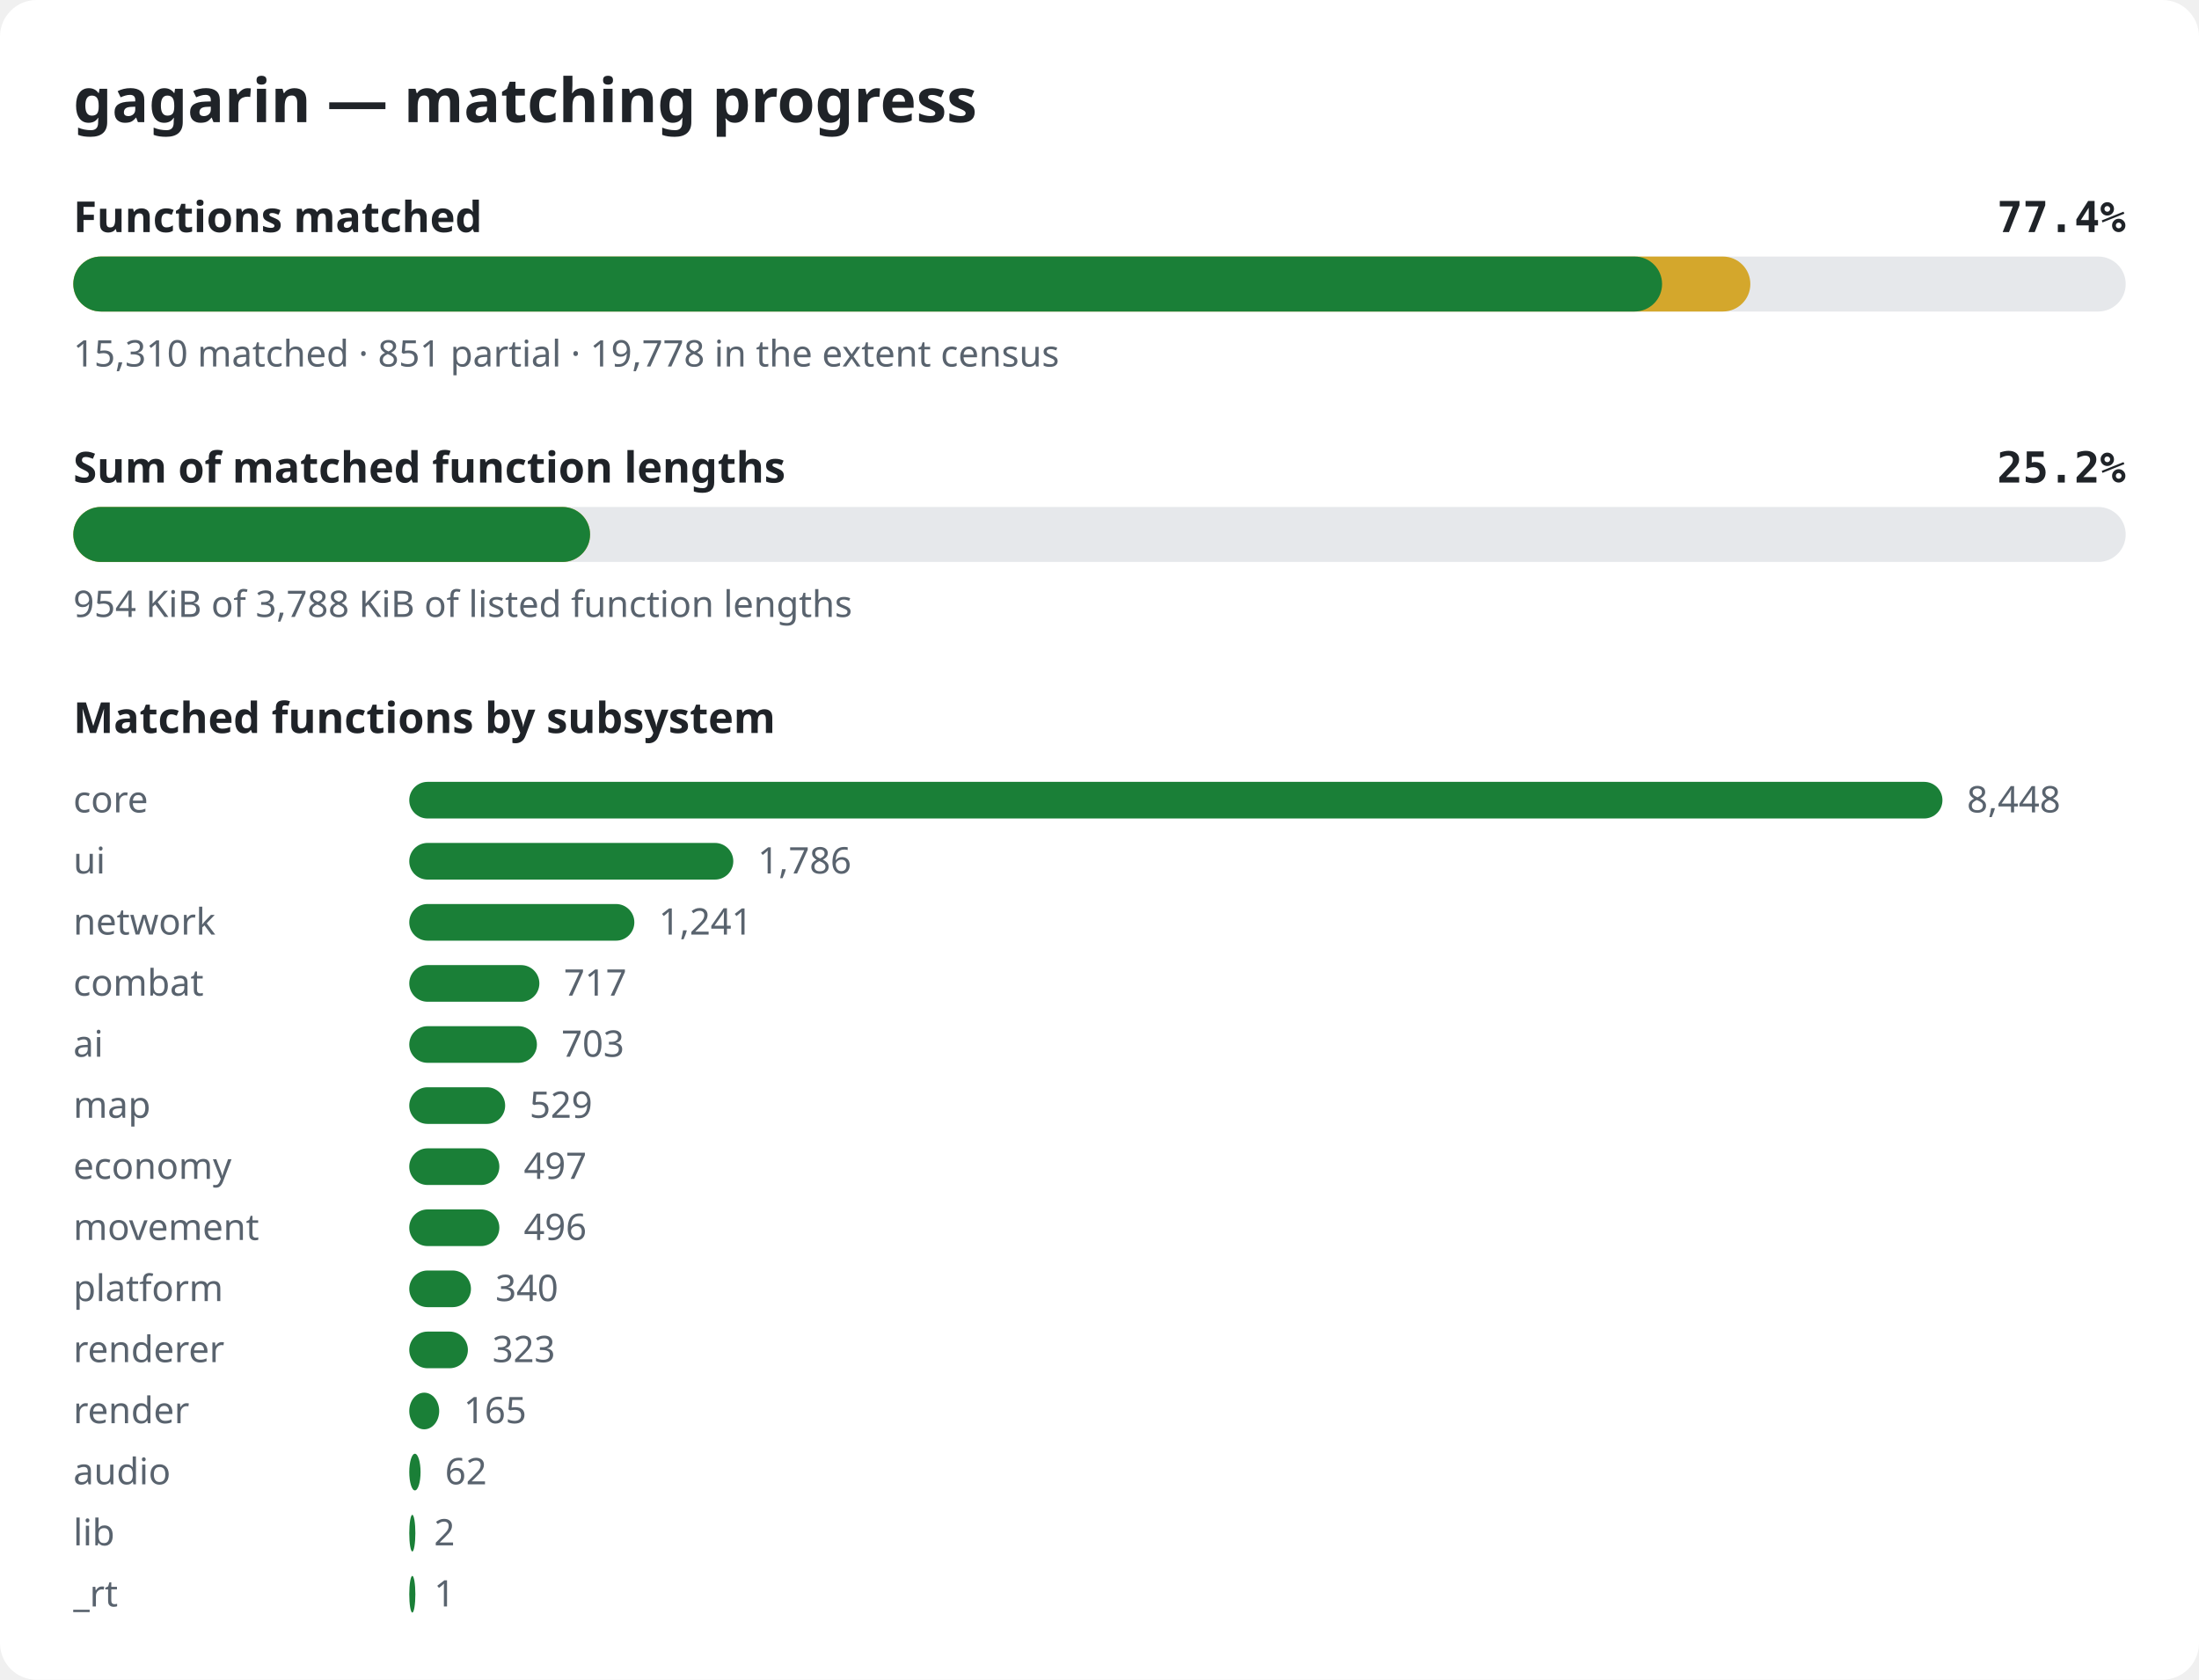
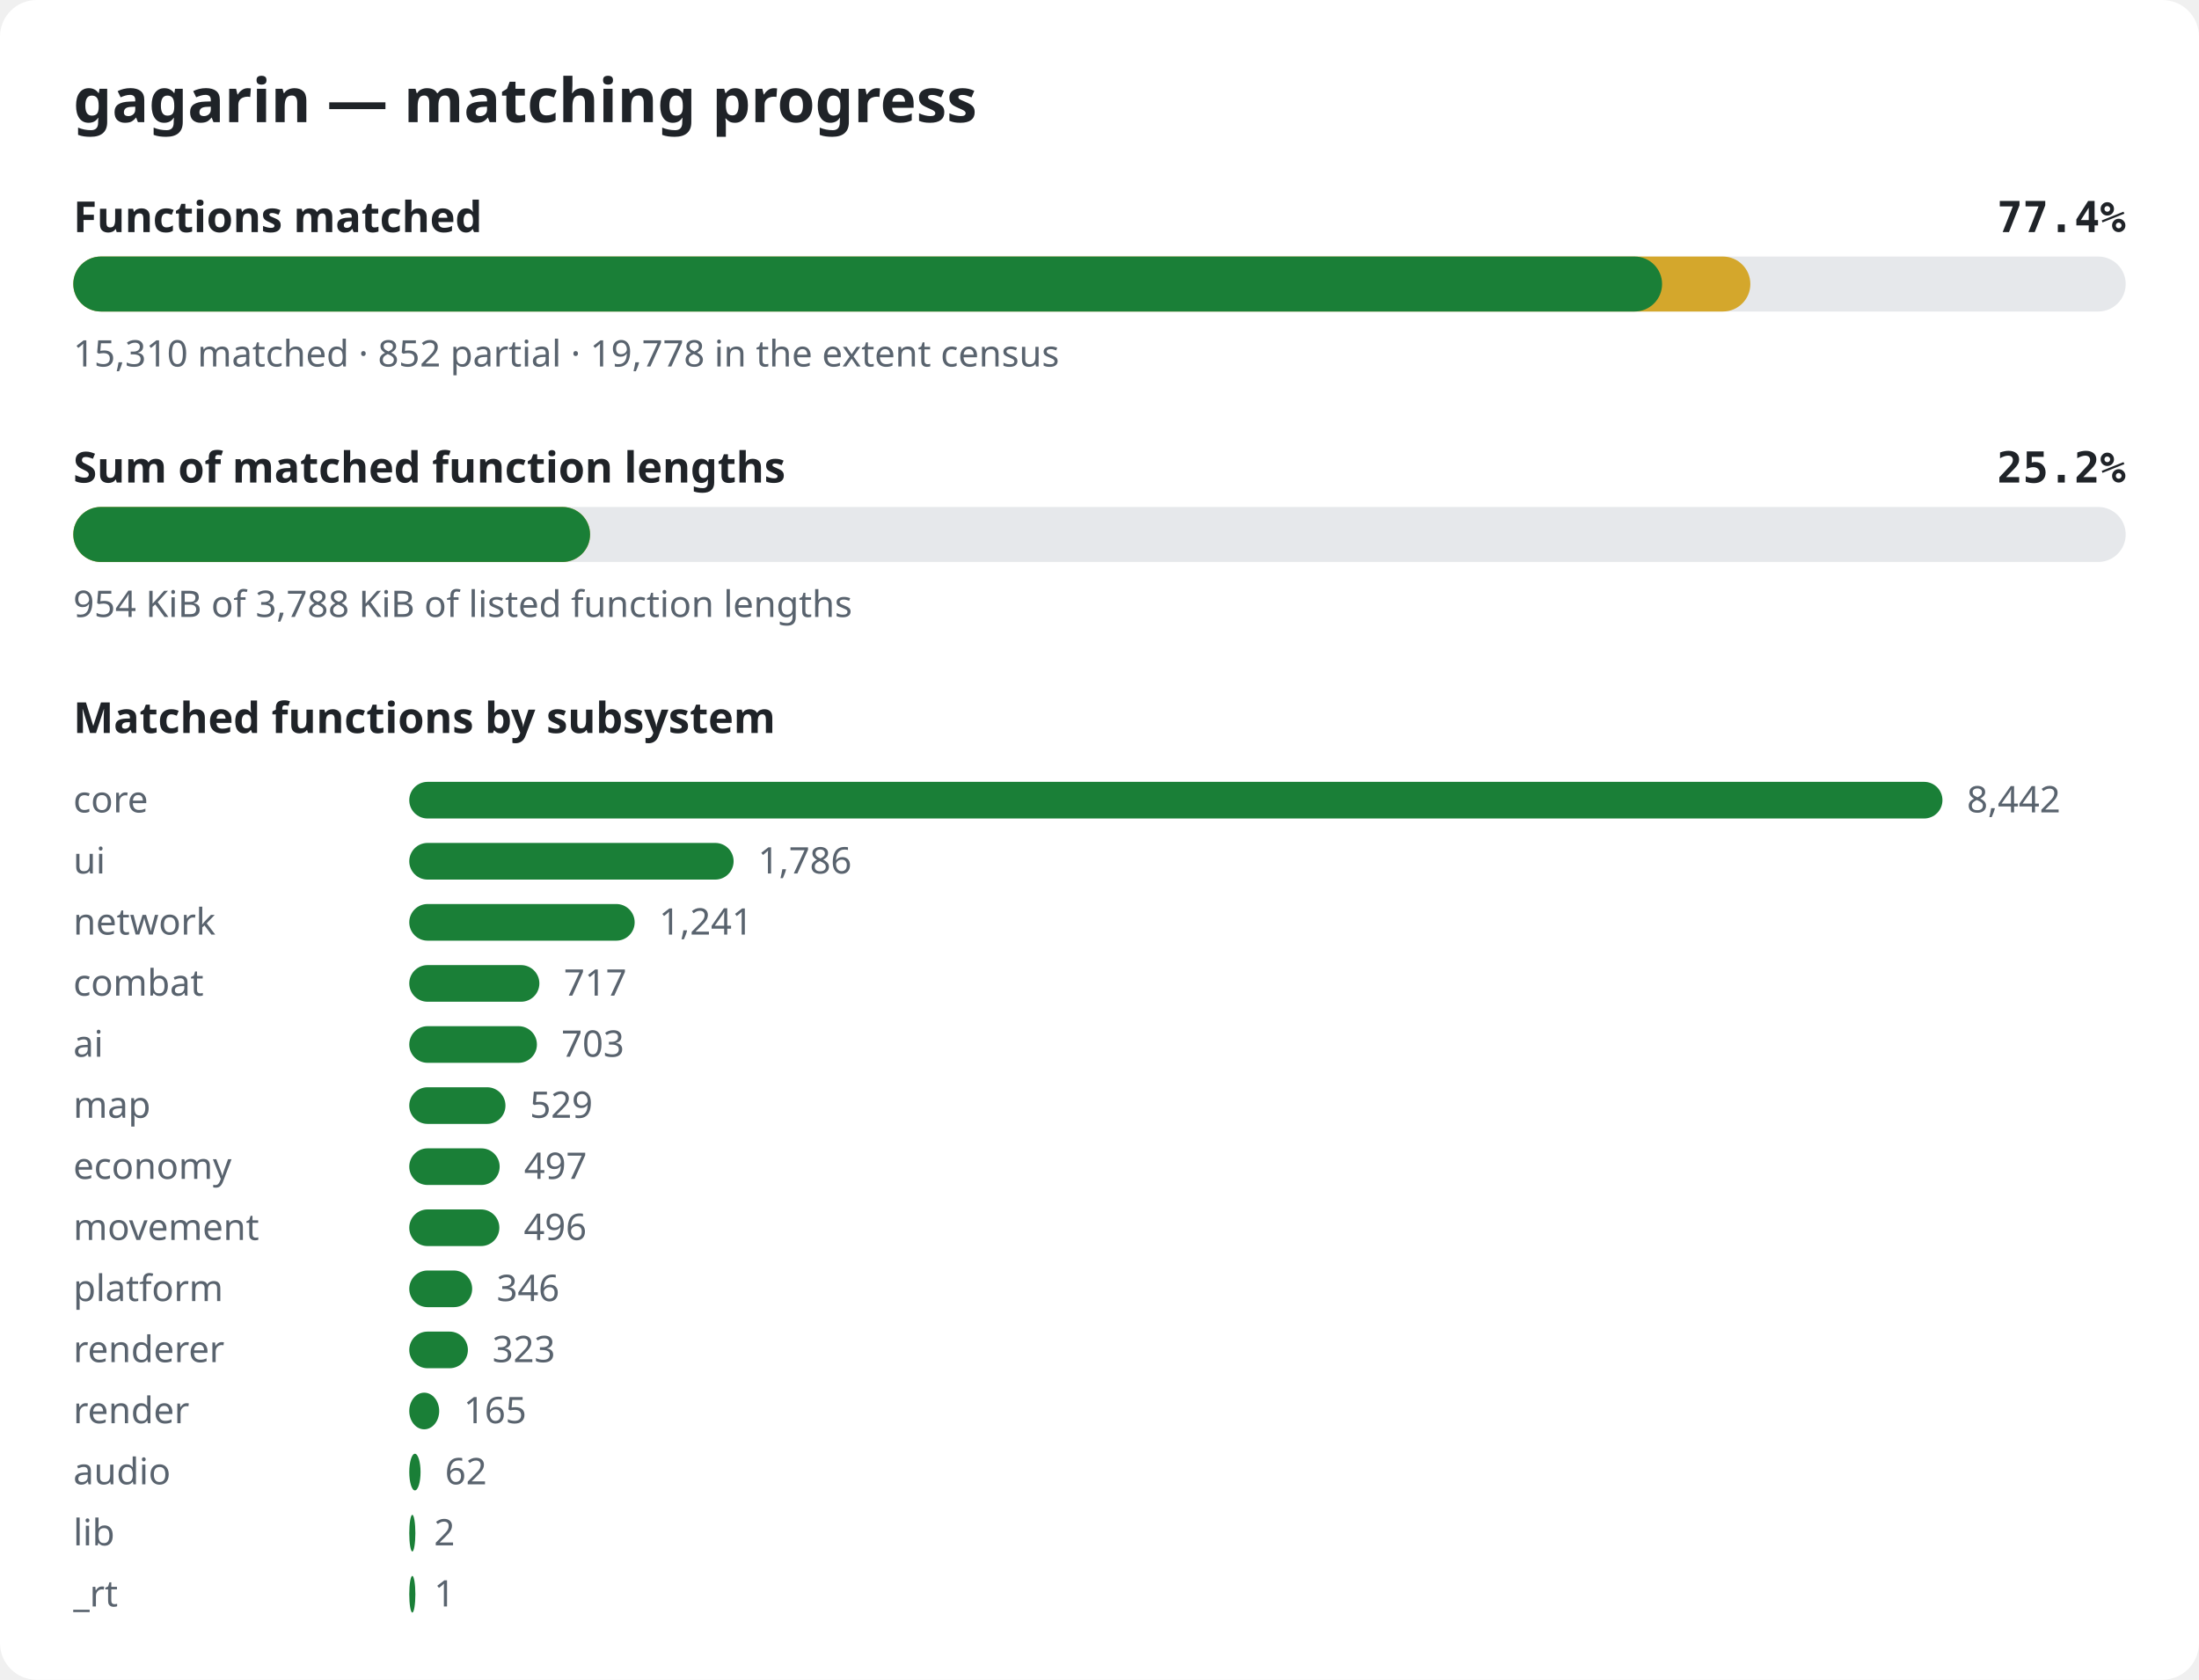
<svg xmlns="http://www.w3.org/2000/svg" width="720" height="550" viewBox="0 0 720 550" role="img" aria-label="gagarin matching progress">
  <style>.bg{fill:#ffffff}.title{font:600 20px sans-serif;fill:#1f2328}.label{font:600 14px sans-serif;fill:#1f2328}.pct{font:600 14px monospace;fill:#1f2328}.note{font:12px sans-serif;fill:#59636e}.track{fill:#e6e8eb}.done{fill:#1a7f37}.partial{fill:#d4a72c}@media (prefers-color-scheme: dark){.bg{fill:#0d1117}.title,.label,.pct{fill:#e6edf3}.note{fill:#9198a1}.track{fill:#262c36}.done{fill:#3fb950}.partial{fill:#d29922}}</style>
  <rect width="720" height="550" rx="12" class="bg" />
  <text x="24" y="40" class="title">gagarin — matching progress</text>
  <text x="24" y="76" class="label">Functions matched</text>
  <text x="696" y="76" class="pct" text-anchor="end">77.4%</text>
  <rect x="24" y="84" width="672" height="18" rx="9" class="track" />
  <rect x="24" y="84" width="549.1" height="18" rx="9" class="partial" />
  <rect x="24" y="84" width="520.2" height="18" rx="9" class="done" />
-   <text x="24" y="120" class="note">15,310 matched · 851 partial · 19,778 in the extent census</text>
+   <text x="24" y="120" class="note">15,310 matched · 852 partial · 19,778 in the extent census</text>
  <text x="24" y="158" class="label">Sum of matched function lengths</text>
  <text x="696" y="158" class="pct" text-anchor="end">25.2%</text>
  <rect x="24" y="166" width="672" height="18" rx="9" class="track" />
  <rect x="24" y="166" width="169.2" height="18" rx="9" class="partial" />
  <rect x="24" y="166" width="169.2" height="18" rx="9" class="done" />
  <text x="24" y="202" class="note">954 KiB of 3,788 KiB of listed function lengths</text>
  <text x="24" y="240" class="label">Matched functions by subsystem</text>
  <text x="24" y="266" class="note">core</text>
  <rect x="134" y="256" width="502.0" height="12" rx="6" class="done" />
-   <text x="644.0" y="266" class="note">8,448</text>
+   <text x="644.0" y="266" class="note">8,442</text>
  <text x="24" y="286" class="note">ui</text>
-   <rect x="134" y="276" width="106.1" height="12" rx="6" class="done" />
-   <text x="248.1" y="286" class="note">1,786</text>
+   <rect x="134" y="276" width="106.2" height="12" rx="6" class="done" />
+   <text x="248.2" y="286" class="note">1,786</text>
  <text x="24" y="306" class="note">network</text>
-   <rect x="134" y="296" width="73.7" height="12" rx="6" class="done" />
-   <text x="215.7" y="306" class="note">1,241</text>
+   <rect x="134" y="296" width="73.8" height="12" rx="6" class="done" />
+   <text x="215.8" y="306" class="note">1,241</text>
  <text x="24" y="326" class="note">combat</text>
  <rect x="134" y="316" width="42.6" height="12" rx="6" class="done" />
  <text x="184.6" y="326" class="note">717</text>
  <text x="24" y="346" class="note">ai</text>
  <rect x="134" y="336" width="41.8" height="12" rx="6" class="done" />
  <text x="183.8" y="346" class="note">703</text>
  <text x="24" y="366" class="note">map</text>
-   <rect x="134" y="356" width="31.4" height="12" rx="6" class="done" />
-   <text x="173.4" y="366" class="note">529</text>
+   <rect x="134" y="356" width="31.5" height="12" rx="6" class="done" />
+   <text x="173.5" y="366" class="note">529</text>
  <text x="24" y="386" class="note">economy</text>
-   <rect x="134" y="376" width="29.5" height="12" rx="6" class="done" />
-   <text x="171.5" y="386" class="note">497</text>
+   <rect x="134" y="376" width="29.6" height="12" rx="6" class="done" />
+   <text x="171.6" y="386" class="note">497</text>
  <text x="24" y="406" class="note">movement</text>
  <rect x="134" y="396" width="29.5" height="12" rx="6" class="done" />
  <text x="171.5" y="406" class="note">496</text>
  <text x="24" y="426" class="note">platform</text>
-   <rect x="134" y="416" width="20.2" height="12" rx="6" class="done" />
-   <text x="162.2" y="426" class="note">340</text>
+   <rect x="134" y="416" width="20.6" height="12" rx="6" class="done" />
+   <text x="162.6" y="426" class="note">346</text>
  <text x="24" y="446" class="note">renderer</text>
  <rect x="134" y="436" width="19.2" height="12" rx="6" class="done" />
  <text x="161.2" y="446" class="note">323</text>
  <text x="24" y="466" class="note">render</text>
  <rect x="134" y="456" width="9.8" height="12" rx="6" class="done" />
  <text x="151.8" y="466" class="note">165</text>
  <text x="24" y="486" class="note">audio</text>
  <rect x="134" y="476" width="3.7" height="12" rx="6" class="done" />
  <text x="145.7" y="486" class="note">62</text>
  <text x="24" y="506" class="note">lib</text>
  <rect x="134" y="496" width="2.0" height="12" rx="6" class="done" />
  <text x="142.1" y="506" class="note">2</text>
  <text x="24" y="526" class="note">_rt</text>
  <rect x="134" y="516" width="2.0" height="12" rx="6" class="done" />
  <text x="142.1" y="526" class="note">1</text>
</svg>
